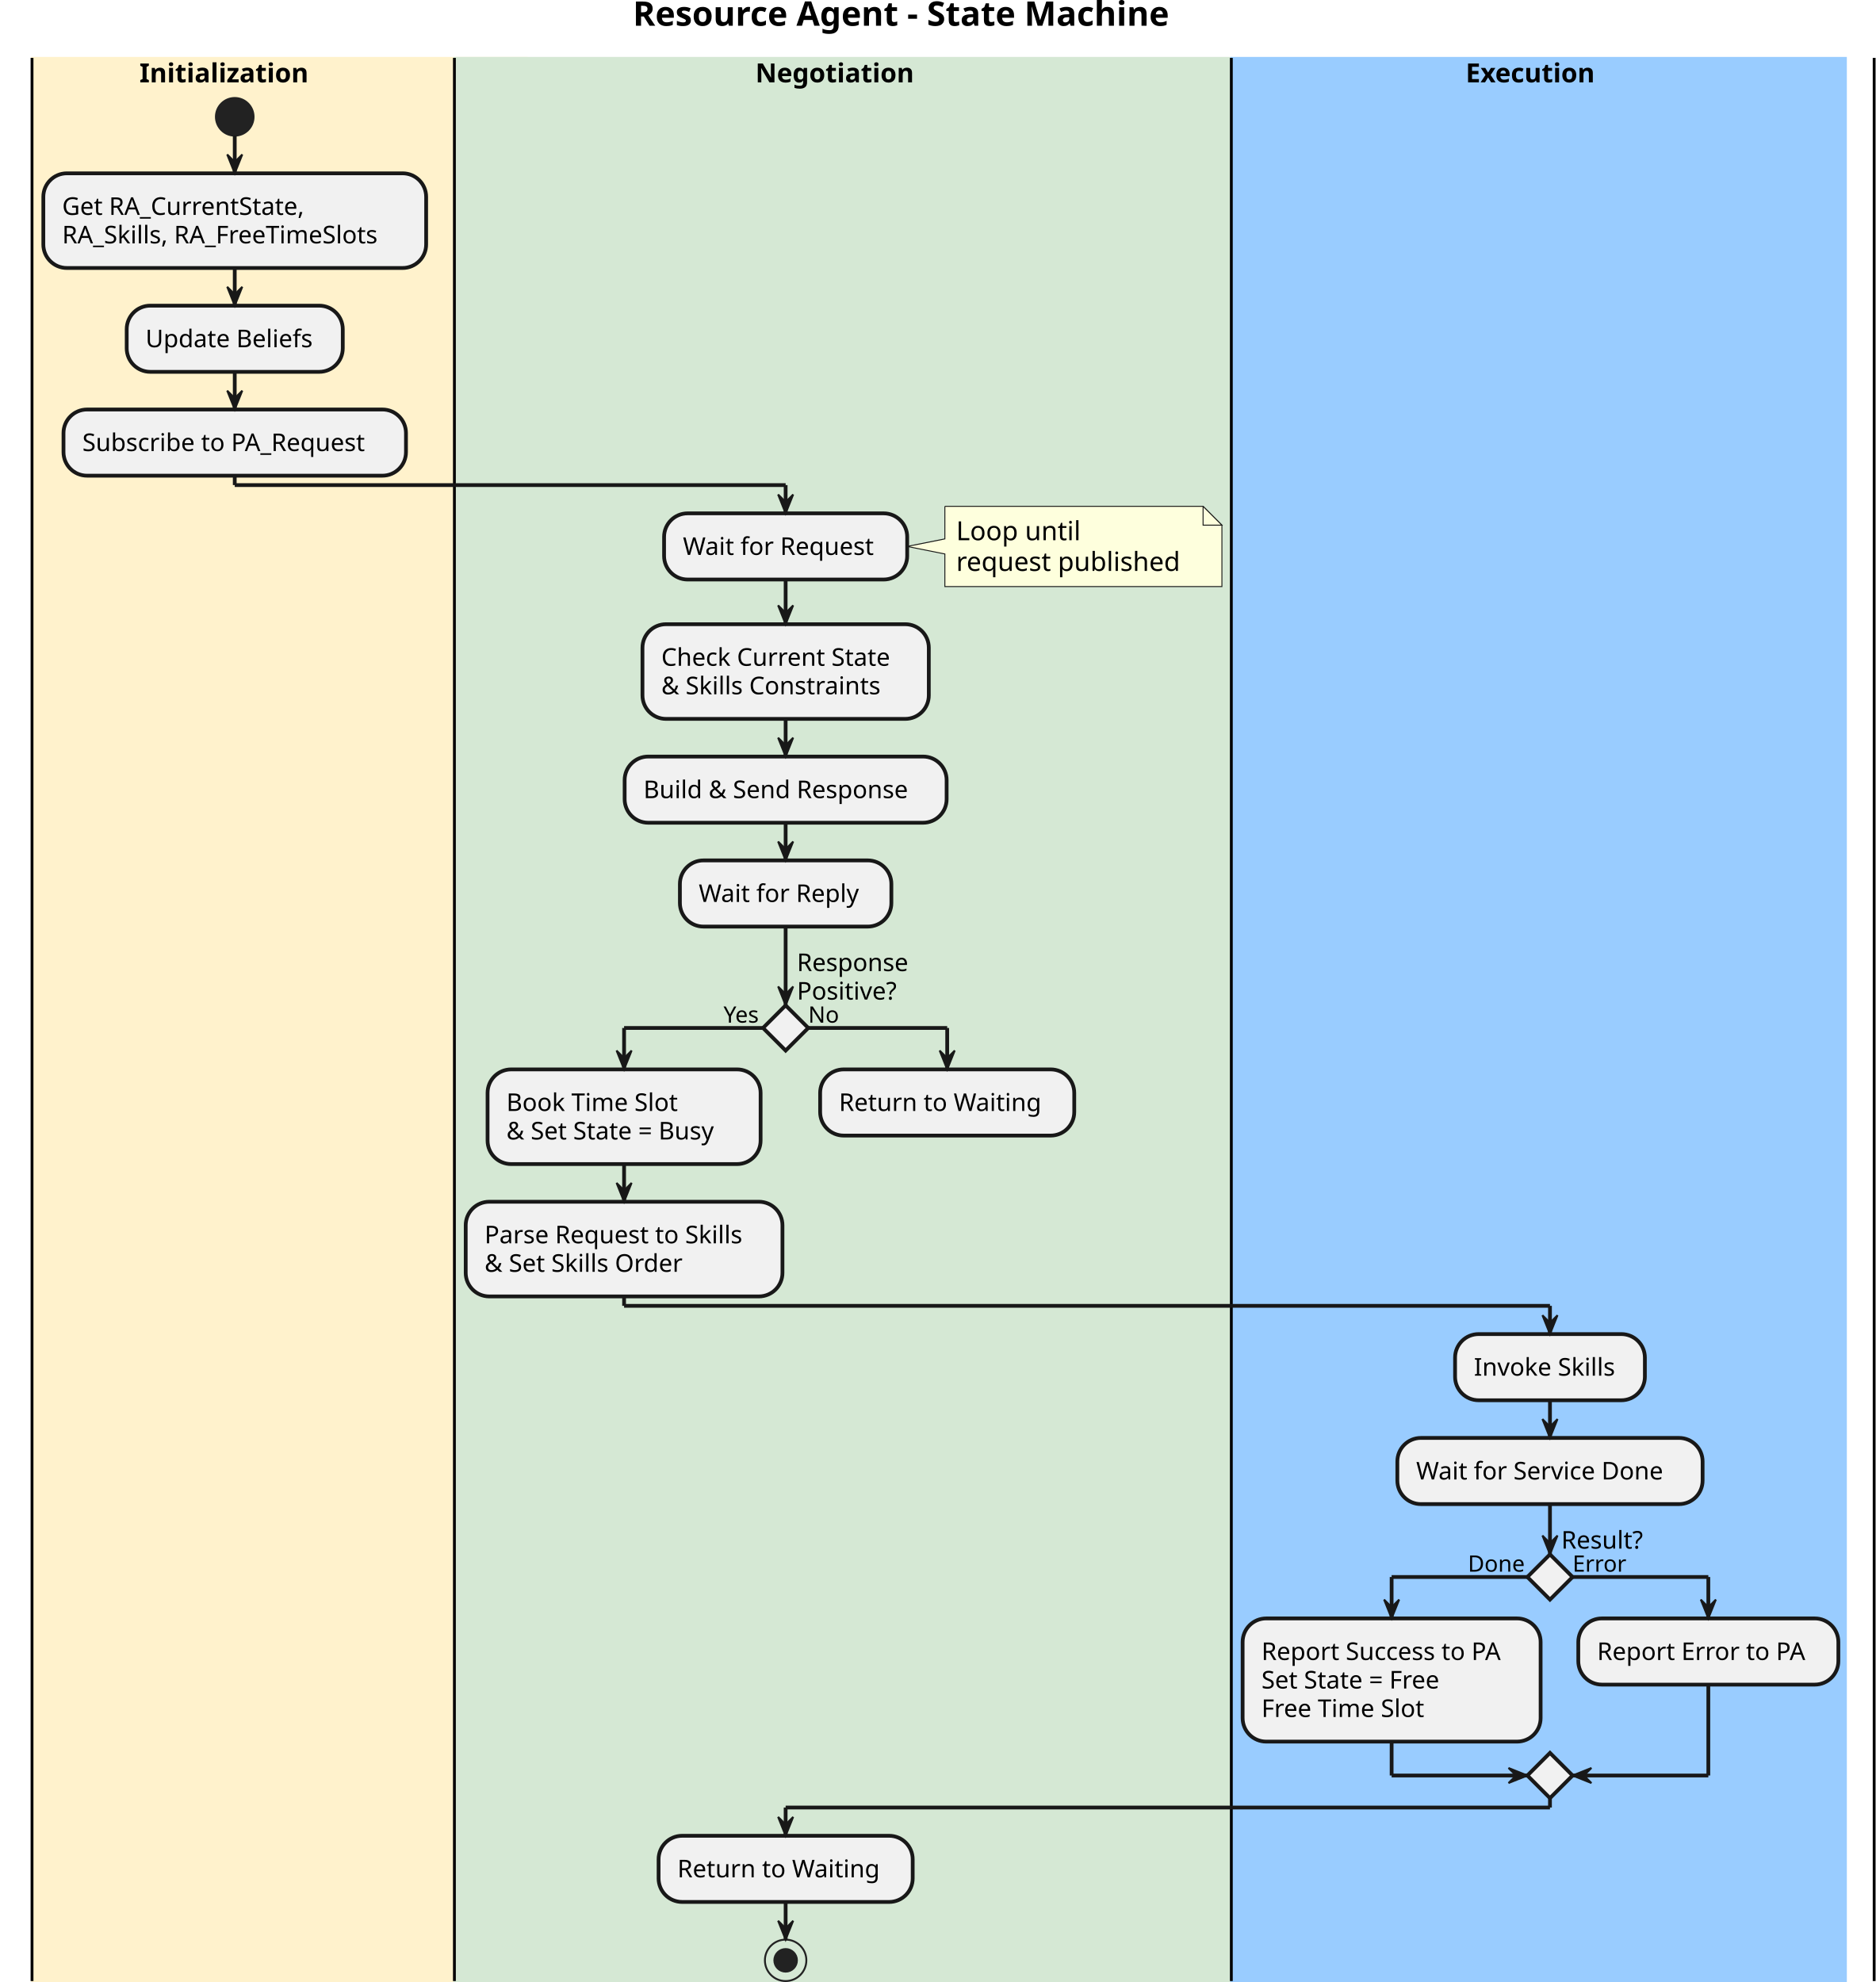
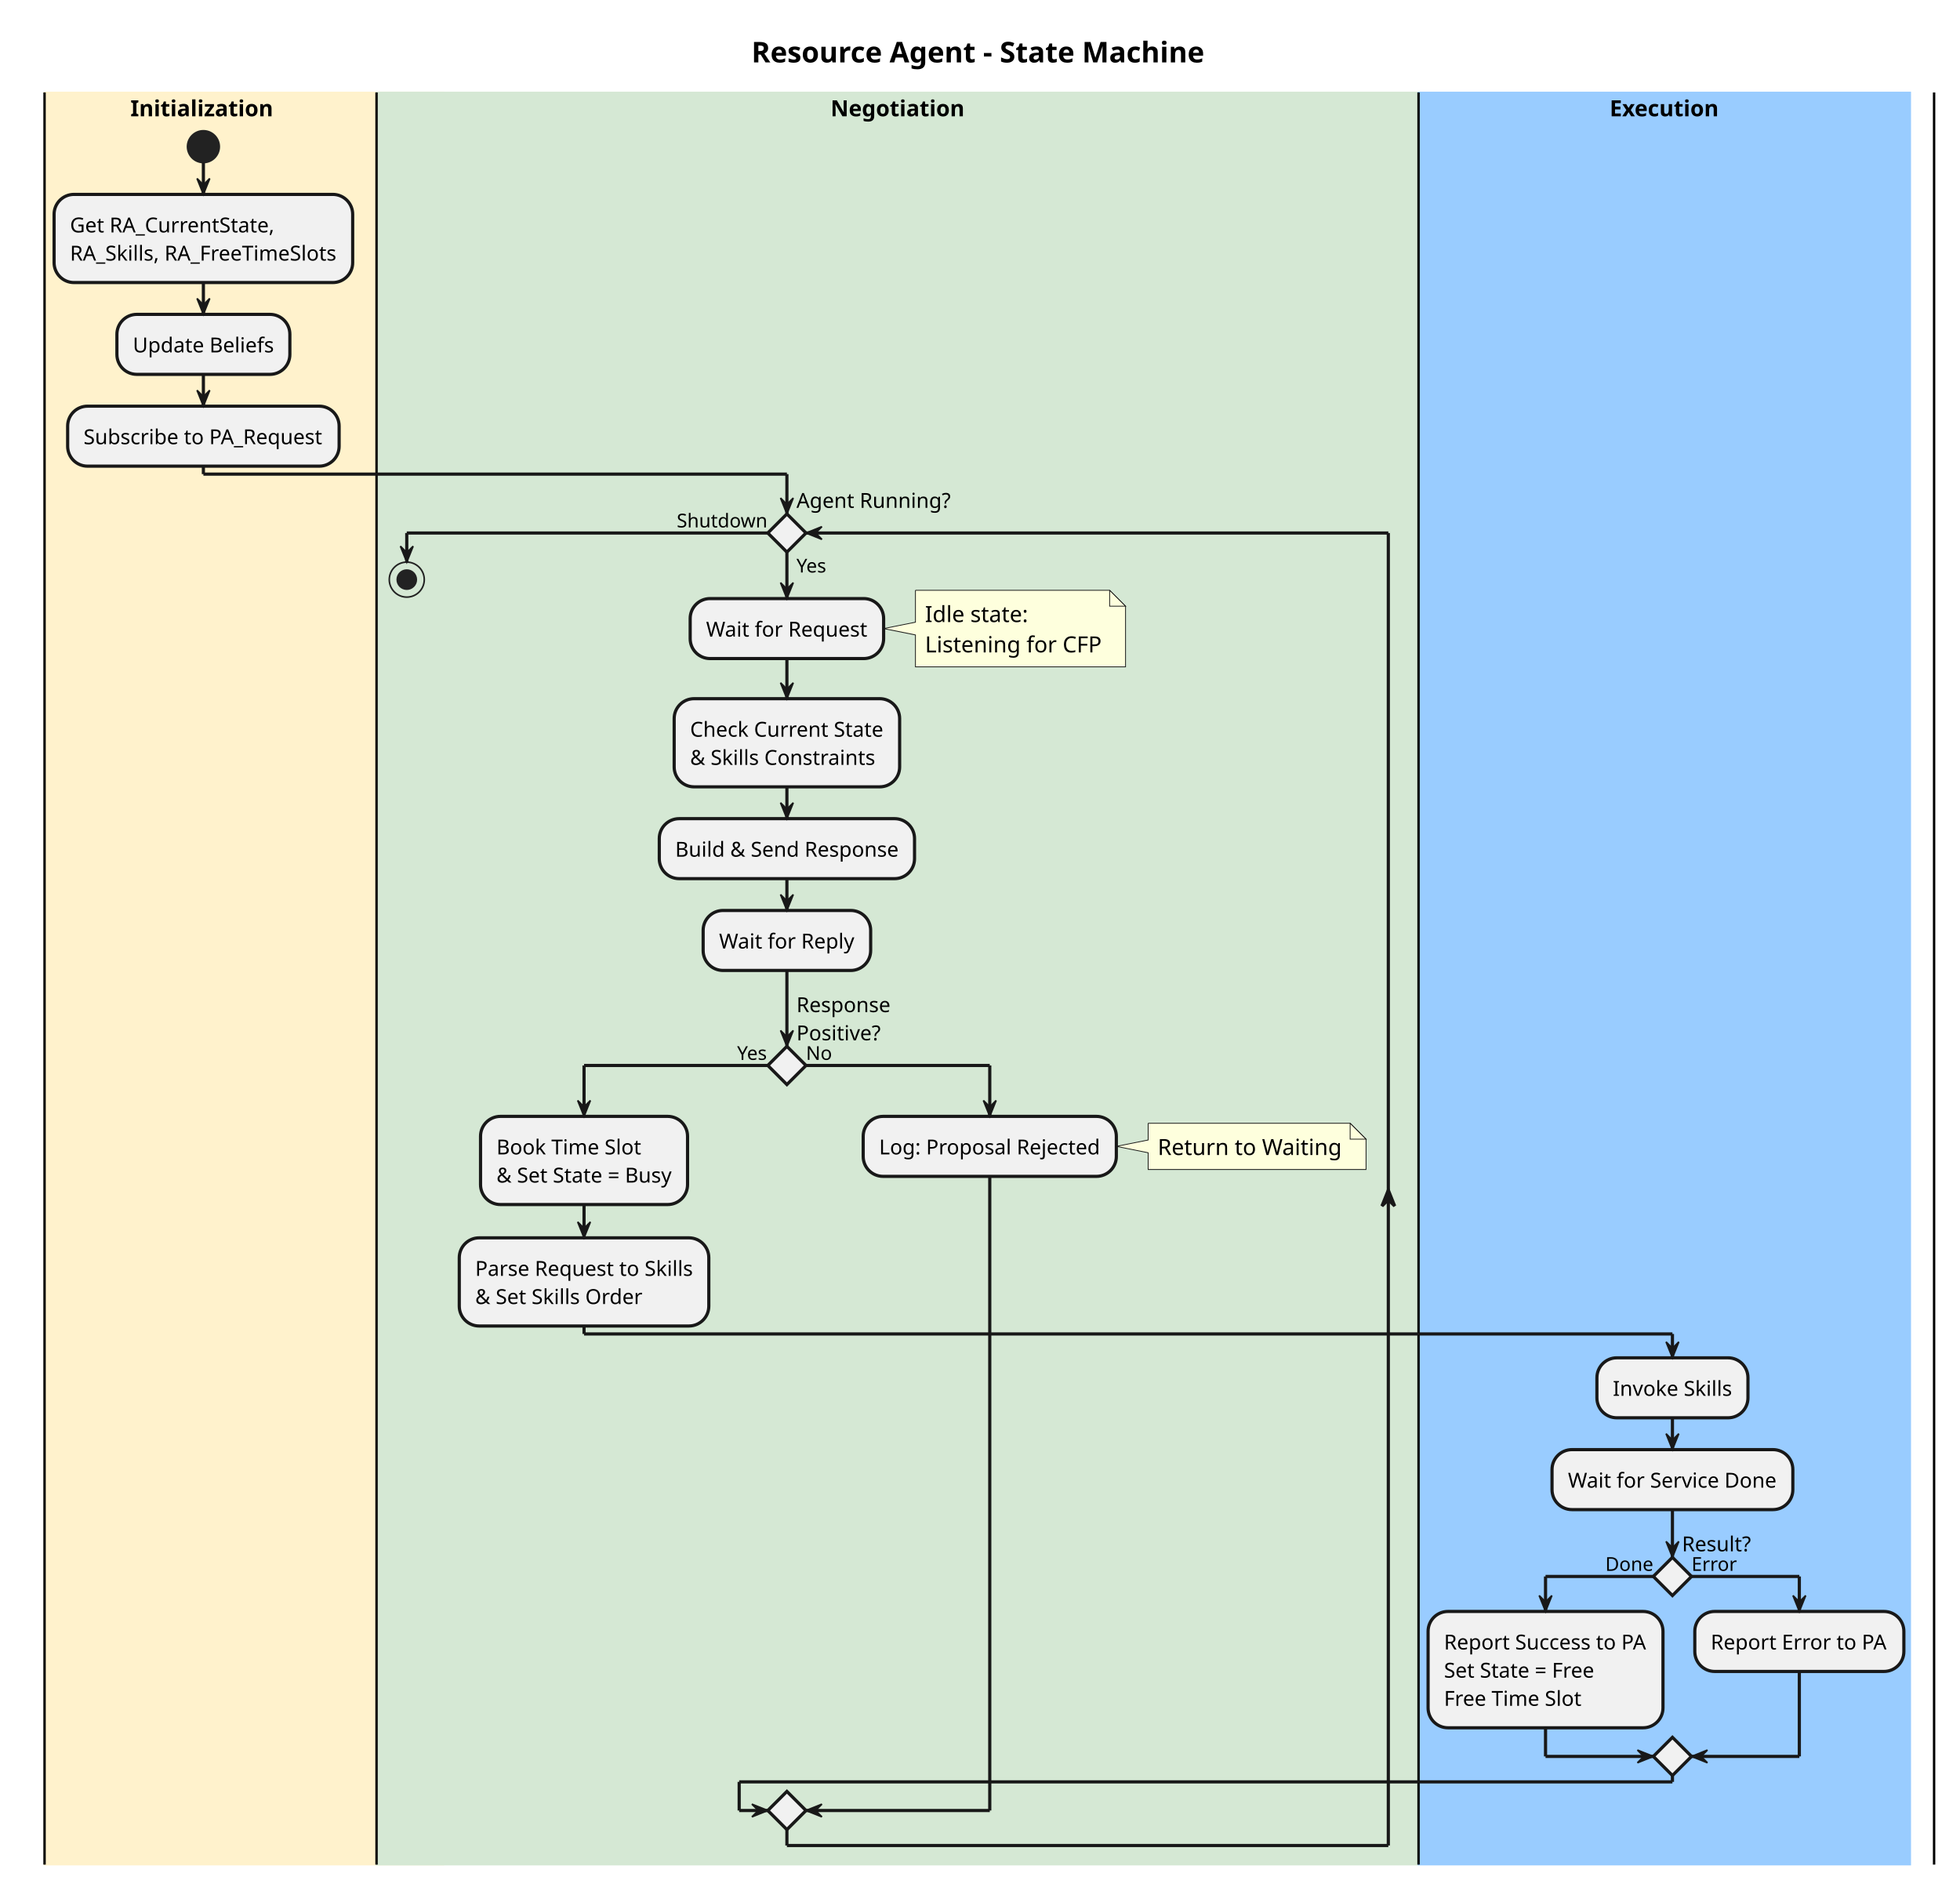
- <svg xmlns="http://www.w3.org/2000/svg" contentStyleType="text/css" data-diagram-type="ACTIVITY" height="3289.176" preserveAspectRatio="none" version="1.1" viewBox="0 0 3111.429 3288.449" width="3112.16" zoomAndPan="magnify" id="svg1853">
-   <defs id="defs1601" />
-   <g id="g1851" transform="translate(-34.375,-71.97568)">
-     <g class="title" data-source-line="12" id="g1605">
-       <text fill="#000000" font-family="sans-serif" font-size="56.25px" font-weight="bold" lengthAdjust="spacing" textLength="1018.625" x="1084.293" y="114.713" id="text1603">Resource Agent - State Machine</text>
+ <svg xmlns="http://www.w3.org/2000/svg" contentStyleType="text/css" data-diagram-type="ACTIVITY" height="3700px" preserveAspectRatio="none" style="width:3850px;height:3700px;background:#FFFFFF;" version="1.1" viewBox="0 0 3850 3700" width="3850px" zoomAndPan="magnify" id="svg741">
+   <defs id="defs451" />
+   <g id="g739">
+     <g class="title" data-source-line="11" id="g455">
+       <text fill="#000000" font-family="sans-serif" font-size="56.25" font-weight="bold" lengthAdjust="spacing" textLength="890.713" x="1476.071" y="122.631" id="text453">Resource Agent - State Machine</text>
    </g>
-     <rect fill="none" height="50.928" style="stroke:none;stroke-width:3.125" width="3105.96" x="34.375" y="167.984" id="rect1607" />
-     <rect fill="#fff2cc" height="3190.878" style="stroke:#fff2cc;stroke-width:3.125" width="820.664" x="87.5" y="167.984" id="rect1609" />
-     <circle cx="423.789" cy="265.787" fill="#222222" style="stroke:#222222;stroke-width:3.125" id="ellipse1611" r="31.25" />
-     <rect fill="#f1f1f1" height="157.08" rx="39.062" ry="39.062" style="stroke:#181818;stroke-width:6.25" width="635.078" x="106.25" y="359.537" id="rect1613" />
-     <text fill="#000000" font-family="sans-serif" font-size="40.625px" lengthAdjust="spacing" textLength="436.282" x="137.5" y="428.496" id="text1615">Get RA_CurrentState,</text>
-     <text fill="#000000" font-family="sans-serif" font-size="40.625px" lengthAdjust="spacing" textLength="572.578" x="137.5" y="475.786" id="text1617">RA_Skills, RA_FreeTimeSlots</text>
-     <rect fill="#f1f1f1" height="109.79" rx="39.062" ry="39.062" style="stroke:#181818;stroke-width:6.25" width="358.44" x="244.569" y="579.117" id="rect1619" />
-     <text fill="#000000" font-family="sans-serif" font-size="40.625px" lengthAdjust="spacing" textLength="295.94" x="275.819" y="648.076" id="text1621">Update Beliefs</text>
-     <rect fill="#f1f1f1" height="109.79" rx="39.062" ry="39.062" style="stroke:#181818;stroke-width:6.25" width="568.15" x="139.714" y="751.407" id="rect1623" />
-     <text fill="#000000" font-family="sans-serif" font-size="40.625px" lengthAdjust="spacing" textLength="505.65" x="170.964" y="820.366" id="text1625">Subscribe to PA_Request</text>
-     <line style="stroke:#000000;stroke-width:4.688" x1="87.5" x2="87.5" y1="167.984" y2="3358.862" id="line1627" />
-     <rect fill="#d5e8d4" height="3190.878" style="stroke:#d5e8d4;stroke-width:3.125" width="1288.855" x="788.203" y="167.984" id="rect1629" />
-     <path d="m 1601.845,912.039 v 54.053 l -62.5,12.5 62.5,12.5 v 54.053 h 459.589 V 943.289 l -31.25,-31.25 h -428.339" fill="#feffdd" style="stroke:#181818;stroke-width:1.562" id="path1631" />
-     <path d="m 2030.183,912.039 v 31.25 h 31.25 l -31.25,-31.25" fill="#feffdd" style="stroke:#181818;stroke-width:1.562" id="path1633" />
-     <text fill="#000000" font-family="sans-serif" font-size="43.75px" lengthAdjust="spacing" textLength="216.507" x="1620.595" y="968.274" id="text1635">Loop until</text>
-     <text fill="#000000" font-family="sans-serif" font-size="43.75px" lengthAdjust="spacing" textLength="393.964" x="1620.595" y="1019.202" id="text1637">request published</text>
-     <rect fill="#f1f1f1" height="109.79" rx="39.062" ry="39.062" style="stroke:#181818;stroke-width:6.25" width="403.31" x="1136.035" y="923.697" id="rect1639" />
-     <text fill="#000000" font-family="sans-serif" font-size="40.625px" lengthAdjust="spacing" textLength="340.81" x="1167.285" y="992.656" id="text1641">Wait for Request</text>
-     <rect fill="#f1f1f1" height="157.08" rx="39.062" ry="39.062" style="stroke:#181818;stroke-width:6.25" width="475.018" x="1100.181" y="1107.645" id="rect1643" />
-     <text fill="#000000" font-family="sans-serif" font-size="40.625px" lengthAdjust="spacing" textLength="412.518" x="1131.431" y="1176.604" id="text1645">Check Current State</text>
-     <text fill="#000000" font-family="sans-serif" font-size="40.625px" lengthAdjust="spacing" textLength="393.634" x="1131.431" y="1223.894" id="text1647">&amp; Skills Constraints</text>
-     <rect fill="#f1f1f1" height="109.79" rx="39.062" ry="39.062" style="stroke:#181818;stroke-width:6.25" width="534.151" x="1070.615" y="1327.225" id="rect1649" />
-     <text fill="#000000" font-family="sans-serif" font-size="40.625px" lengthAdjust="spacing" textLength="471.651" x="1101.865" y="1396.184" id="text1651">Build &amp; Send Response</text>
-     <rect fill="#f1f1f1" height="109.79" rx="39.062" ry="39.062" style="stroke:#181818;stroke-width:6.25" width="350.803" x="1162.289" y="1499.515" id="rect1653" />
-     <text fill="#000000" font-family="sans-serif" font-size="40.625px" lengthAdjust="spacing" textLength="288.303" x="1193.539" y="1568.474" id="text1655">Wait for Reply</text>
-     <polygon fill="#f1f1f1" points="1337.69,1815.028 1300.19,1777.528 1337.69,1740.028 1375.19,1777.528 " style="stroke:#181818;stroke-width:6.25" id="polygon1657" />
-     <text fill="#000000" font-family="sans-serif" font-size="40.625px" lengthAdjust="spacing" textLength="196.936" x="1356.44" y="1683.157" id="text1659">Response</text>
-     <text fill="#000000" font-family="sans-serif" font-size="40.625px" lengthAdjust="spacing" textLength="179.619" x="1356.44" y="1730.447" id="text1661">Positive?</text>
-     <text fill="#000000" font-family="sans-serif" font-size="37.5px" lengthAdjust="spacing" textLength="65.515" x="1234.675" y="1768.684" id="text1663">Yes</text>
-     <text fill="#000000" font-family="sans-serif" font-size="37.5px" lengthAdjust="spacing" textLength="50.995" x="1375.19" y="1768.684" id="text1665">No</text>
-     <rect fill="#f1f1f1" height="157.08" rx="39.062" ry="39.062" style="stroke:#181818;stroke-width:6.25" width="452.94" x="843.214" y="1846.278" id="rect1667" />
-     <text fill="#000000" font-family="sans-serif" font-size="40.625px" lengthAdjust="spacing" textLength="305.461" x="874.464" y="1915.237" id="text1669">Book Time Slot</text>
-     <text fill="#000000" font-family="sans-serif" font-size="40.625px" lengthAdjust="spacing" textLength="390.44" x="874.464" y="1962.527" id="text1671">&amp; Set State = Busy</text>
-     <rect fill="#f1f1f1" height="157.08" rx="39.062" ry="39.062" style="stroke:#181818;stroke-width:6.25" width="525.462" x="806.953" y="2065.858" id="rect1673" />
-     <text fill="#000000" font-family="sans-serif" font-size="40.625px" lengthAdjust="spacing" textLength="462.962" x="838.203" y="2134.817" id="text1675">Parse Request to Skills</text>
-     <text fill="#000000" font-family="sans-serif" font-size="40.625px" lengthAdjust="spacing" textLength="357.631" x="838.203" y="2182.107" id="text1677">&amp; Set Skills Order</text>
-     <rect fill="#f1f1f1" height="109.79" rx="39.062" ry="39.062" style="stroke:#181818;stroke-width:6.25" width="421.559" x="1394.916" y="1846.278" id="rect1679" />
-     <text fill="#000000" font-family="sans-serif" font-size="40.625px" lengthAdjust="spacing" textLength="359.059" x="1426.166" y="1915.237" id="text1681">Return to Waiting</text>
-     <rect fill="#f1f1f1" height="109.79" rx="39.062" ry="39.062" style="stroke:#181818;stroke-width:6.25" width="421.559" x="1126.91" y="3117.822" id="rect1683" />
-     <text fill="#000000" font-family="sans-serif" font-size="40.625px" lengthAdjust="spacing" textLength="359.059" x="1158.16" y="3186.781" id="text1685">Return to Waiting</text>
-     <circle cx="1337.69" cy="3324.487" fill="none" style="stroke:#222222;stroke-width:3.125" id="ellipse1687" r="34.375" />
-     <circle cx="1337.69" cy="3324.487" fill="#222222" style="stroke:#222222;stroke-width:3.125" id="ellipse1689" r="18.75" />
-     <line style="stroke:#000000;stroke-width:4.688" x1="788.203" x2="788.203" y1="167.984" y2="3358.862" id="line1691" />
-     <rect fill="#99ccff" height="3190.878" style="stroke:#99ccff;stroke-width:3.125" width="1019.527" x="2077.058" y="167.984" id="rect1693" />
-     <rect fill="#f1f1f1" height="109.79" rx="39.062" ry="39.062" style="stroke:#181818;stroke-width:6.25" width="314.899" x="2448.223" y="2285.439" id="rect1695" />
-     <text fill="#000000" font-family="sans-serif" font-size="40.625px" lengthAdjust="spacing" textLength="252.399" x="2479.473" y="2354.398" id="text1697">Invoke Skills</text>
-     <rect fill="#f1f1f1" height="109.79" rx="39.062" ry="39.062" style="stroke:#181818;stroke-width:6.25" width="506.4" x="2352.472" y="2457.729" id="rect1699" />
-     <text fill="#000000" font-family="sans-serif" font-size="40.625px" lengthAdjust="spacing" textLength="443.9" x="2383.722" y="2526.688" id="text1701">Wait for Service Done</text>
-     <polygon fill="#f1f1f1" points="2605.672,2725.952 2568.172,2688.452 2605.672,2650.952 2643.172,2688.452 " style="stroke:#181818;stroke-width:6.25" id="polygon1703" />
-     <text fill="#000000" font-family="sans-serif" font-size="40.625px" lengthAdjust="spacing" textLength="148.912" x="2624.422" y="2641.371" id="text1705">Result?</text>
-     <text fill="#000000" font-family="sans-serif" font-size="37.5px" lengthAdjust="spacing" textLength="98.657" x="2469.515" y="2679.608" id="text1707">Done</text>
-     <text fill="#000000" font-family="sans-serif" font-size="37.5px" lengthAdjust="spacing" textLength="92.889" x="2643.172" y="2679.608" id="text1709">Error</text>
-     <rect fill="#f1f1f1" height="204.37" rx="39.062" ry="39.062" style="stroke:#181818;stroke-width:6.25" width="494.339" x="2095.808" y="2757.202" id="rect1711" />
-     <text fill="#000000" font-family="sans-serif" font-size="40.625px" lengthAdjust="spacing" textLength="431.839" x="2127.058" y="2826.161" id="text1713">Report Success to PA</text>
-     <text fill="#000000" font-family="sans-serif" font-size="40.625px" lengthAdjust="spacing" textLength="337.08" x="2127.058" y="2873.451" id="text1715">Set State = Free</text>
-     <text fill="#000000" font-family="sans-serif" font-size="40.625px" lengthAdjust="spacing" textLength="294.412" x="2127.058" y="2920.741" id="text1717">Free Time Slot</text>
-     <rect fill="#f1f1f1" height="109.79" rx="39.062" ry="39.062" style="stroke:#181818;stroke-width:6.25" width="431.438" x="2652.648" y="2757.202" id="rect1719" />
-     <text fill="#000000" font-family="sans-serif" font-size="40.625px" lengthAdjust="spacing" textLength="368.938" x="2683.898" y="2826.161" id="text1721">Report Error to PA</text>
-     <polygon fill="#f1f1f1" points="2605.672,3055.322 2568.172,3017.822 2605.672,2980.322 2643.172,3017.822 " style="stroke:#181818;stroke-width:6.25" id="polygon1723" />
-     <line style="stroke:#000000;stroke-width:4.688" x1="2077.058" x2="2077.058" y1="167.984" y2="3358.862" id="line1725" />
-     <line style="stroke:#000000;stroke-width:4.688" x1="3143.46" x2="3143.46" y1="167.984" y2="3358.862" id="line1727" />
-     <line style="stroke:#181818;stroke-width:6.25" x1="423.789" x2="423.789" y1="297.037" y2="359.537" id="line1729" />
-     <polygon fill="#181818" points="436.289,328.287 423.789,340.787 411.289,328.287 423.789,359.537 " style="stroke:#181818;stroke-width:3.125" id="polygon1731" />
-     <line style="stroke:#181818;stroke-width:6.25" x1="423.789" x2="423.789" y1="516.617" y2="579.117" id="line1733" />
-     <polygon fill="#181818" points="436.289,547.867 423.789,560.367 411.289,547.867 423.789,579.117 " style="stroke:#181818;stroke-width:3.125" id="polygon1735" />
-     <line style="stroke:#181818;stroke-width:6.25" x1="423.789" x2="423.789" y1="688.907" y2="751.407" id="line1737" />
-     <polygon fill="#181818" points="436.289,720.157 423.789,732.657 411.289,720.157 423.789,751.407 " style="stroke:#181818;stroke-width:3.125" id="polygon1739" />
-     <line style="stroke:#181818;stroke-width:6.25" x1="1337.69" x2="1337.69" y1="1033.487" y2="1107.645" id="line1741" />
-     <polygon fill="#181818" points="1350.19,1076.395 1337.69,1088.895 1325.19,1076.395 1337.69,1107.645 " style="stroke:#181818;stroke-width:3.125" id="polygon1743" />
-     <line style="stroke:#181818;stroke-width:6.25" x1="1337.69" x2="1337.69" y1="1264.725" y2="1327.225" id="line1745" />
-     <polygon fill="#181818" points="1350.19,1295.975 1337.69,1308.475 1325.19,1295.975 1337.69,1327.225 " style="stroke:#181818;stroke-width:3.125" id="polygon1747" />
-     <line style="stroke:#181818;stroke-width:6.25" x1="1337.69" x2="1337.69" y1="1437.015" y2="1499.515" id="line1749" />
-     <polygon fill="#181818" points="1350.19,1468.265 1337.69,1480.765 1325.19,1468.265 1337.69,1499.515 " style="stroke:#181818;stroke-width:3.125" id="polygon1751" />
-     <line style="stroke:#181818;stroke-width:6.25" x1="1069.685" x2="1069.685" y1="2003.359" y2="2065.858" id="line1753" />
-     <polygon fill="#181818" points="1082.185,2034.609 1069.685,2047.109 1057.185,2034.609 1069.685,2065.858 " style="stroke:#181818;stroke-width:3.125" id="polygon1755" />
-     <line style="stroke:#181818;stroke-width:6.25" x1="1300.19" x2="1069.685" y1="1777.528" y2="1777.528" id="line1757" />
-     <line style="stroke:#181818;stroke-width:6.25" x1="1069.685" x2="1069.685" y1="1777.528" y2="1846.278" id="line1759" />
-     <polygon fill="#181818" points="1082.185,1815.028 1069.685,1827.528 1057.185,1815.028 1069.685,1846.278 " style="stroke:#181818;stroke-width:3.125" id="polygon1761" />
-     <line style="stroke:#181818;stroke-width:6.25" x1="1375.19" x2="1605.695" y1="1777.528" y2="1777.528" id="line1763" />
-     <line style="stroke:#181818;stroke-width:6.25" x1="1605.695" x2="1605.695" y1="1777.528" y2="1846.278" id="line1765" />
-     <polygon fill="#181818" points="1618.195,1815.028 1605.695,1827.528 1593.195,1815.028 1605.695,1846.278 " style="stroke:#181818;stroke-width:3.125" id="polygon1767" />
-     <line style="stroke:#181818;stroke-width:6.25" x1="1069.685" x2="1069.685" y1="2222.939" y2="2238.564" id="line1769" />
-     <line style="stroke:#181818;stroke-width:6.25" x1="1069.685" x2="2605.672" y1="2238.564" y2="2238.564" id="line1771" />
-     <line style="stroke:#181818;stroke-width:6.25" x1="2605.672" x2="2605.672" y1="2238.564" y2="2285.439" id="line1773" />
-     <polygon fill="#181818" points="2618.172,2254.189 2605.672,2266.689 2593.172,2254.189 2605.672,2285.439 " style="stroke:#181818;stroke-width:3.125" id="polygon1775" />
-     <line style="stroke:#181818;stroke-width:6.25" x1="1337.69" x2="1337.69" y1="1609.305" y2="1740.028" id="line1777" />
-     <polygon fill="#181818" points="1350.19,1708.778 1337.69,1721.278 1325.19,1708.778 1337.69,1740.028 " style="stroke:#181818;stroke-width:3.125" id="polygon1779" />
-     <line style="stroke:#181818;stroke-width:6.25" x1="1337.69" x2="1337.69" y1="3227.612" y2="3290.112" id="line1781" />
-     <polygon fill="#181818" points="1350.19,3258.862 1337.69,3271.362 1325.19,3258.862 1337.69,3290.112 " style="stroke:#181818;stroke-width:3.125" id="polygon1783" />
-     <line style="stroke:#181818;stroke-width:6.25" x1="2605.672" x2="2605.672" y1="2395.229" y2="2457.729" id="line1785" />
-     <polygon fill="#181818" points="2618.172,2426.479 2605.672,2438.979 2593.172,2426.479 2605.672,2457.729 " style="stroke:#181818;stroke-width:3.125" id="polygon1787" />
-     <line style="stroke:#181818;stroke-width:6.25" x1="2568.172" x2="2342.978" y1="2688.452" y2="2688.452" id="line1789" />
-     <line style="stroke:#181818;stroke-width:6.25" x1="2342.978" x2="2342.978" y1="2688.452" y2="2757.202" id="line1791" />
-     <polygon fill="#181818" points="2355.478,2725.952 2342.978,2738.452 2330.478,2725.952 2342.978,2757.202 " style="stroke:#181818;stroke-width:3.125" id="polygon1793" />
-     <line style="stroke:#181818;stroke-width:6.25" x1="2643.172" x2="2868.366" y1="2688.452" y2="2688.452" id="line1795" />
-     <line style="stroke:#181818;stroke-width:6.25" x1="2868.366" x2="2868.366" y1="2688.452" y2="2757.202" id="line1797" />
-     <polygon fill="#181818" points="2880.866,2725.952 2868.366,2738.452 2855.866,2725.952 2868.366,2757.202 " style="stroke:#181818;stroke-width:3.125" id="polygon1799" />
-     <line style="stroke:#181818;stroke-width:6.25" x1="2342.978" x2="2342.978" y1="2961.572" y2="3017.822" id="line1801" />
-     <line style="stroke:#181818;stroke-width:6.25" x1="2342.978" x2="2568.172" y1="3017.822" y2="3017.822" id="line1803" />
-     <polygon fill="#181818" points="2536.922,3030.322 2549.422,3017.822 2536.922,3005.322 2568.172,3017.822 " style="stroke:#181818;stroke-width:3.125" id="polygon1805" />
-     <line style="stroke:#181818;stroke-width:6.25" x1="2868.366" x2="2868.366" y1="2866.992" y2="3017.822" id="line1807" />
-     <line style="stroke:#181818;stroke-width:6.25" x1="2868.366" x2="2643.172" y1="3017.822" y2="3017.822" id="line1809" />
-     <polygon fill="#181818" points="2674.422,3030.322 2661.922,3017.822 2674.422,3005.322 2643.172,3017.822 " style="stroke:#181818;stroke-width:3.125" id="polygon1811" />
-     <line style="stroke:#181818;stroke-width:6.25" x1="2605.672" x2="2605.672" y1="2567.519" y2="2650.952" id="line1813" />
-     <polygon fill="#181818" points="2618.172,2619.702 2605.672,2632.202 2593.172,2619.702 2605.672,2650.952 " style="stroke:#181818;stroke-width:3.125" id="polygon1815" />
-     <line style="stroke:#181818;stroke-width:6.25" x1="423.789" x2="423.789" y1="861.197" y2="876.822" id="line1817" />
-     <line style="stroke:#181818;stroke-width:6.25" x1="423.789" x2="1337.69" y1="876.822" y2="876.822" id="line1819" />
-     <line style="stroke:#181818;stroke-width:6.25" x1="1337.69" x2="1337.69" y1="876.822" y2="923.697" id="line1821" />
-     <polygon fill="#181818" points="1350.19,892.447 1337.69,904.947 1325.19,892.447 1337.69,923.697 " style="stroke:#181818;stroke-width:3.125" id="polygon1823" />
-     <line style="stroke:#181818;stroke-width:6.25" x1="2605.672" x2="2605.672" y1="3055.322" y2="3070.947" id="line1825" />
-     <line style="stroke:#181818;stroke-width:6.25" x1="2605.672" x2="1337.69" y1="3070.947" y2="3070.947" id="line1827" />
-     <line style="stroke:#181818;stroke-width:6.25" x1="1337.69" x2="1337.69" y1="3070.947" y2="3117.822" id="line1829" />
-     <polygon fill="#181818" points="1350.19,3086.572 1337.69,3099.072 1325.19,3086.572 1337.69,3117.822 " style="stroke:#181818;stroke-width:3.125" id="polygon1831" />
-     <text fill="#000000" font-family="sans-serif" font-size="43.75px" lengthAdjust="spacing" textLength="13.907" x="251.785" y="208.594" id="text1833"> </text>
-     <text fill="#000000" font-family="sans-serif" font-size="43.75px" font-weight="bold" lengthAdjust="spacing" textLength="309.946" x="265.691" y="208.594" id="text1835">Initialization</text>
-     <text fill="#000000" font-family="sans-serif" font-size="43.75px" lengthAdjust="spacing" textLength="13.907" x="575.637" y="208.594" id="text1837"> </text>
-     <text fill="#000000" font-family="sans-serif" font-size="43.75px" lengthAdjust="spacing" textLength="13.907" x="1273.621" y="208.594" id="text1839"> </text>
-     <text fill="#000000" font-family="sans-serif" font-size="43.75px" font-weight="bold" lengthAdjust="spacing" textLength="290.207" x="1287.527" y="208.594" id="text1841">Negotiation</text>
-     <text fill="#000000" font-family="sans-serif" font-size="43.75px" lengthAdjust="spacing" textLength="13.907" x="1577.734" y="208.594" id="text1843"> </text>
-     <text fill="#000000" font-family="sans-serif" font-size="43.75px" lengthAdjust="spacing" textLength="13.907" x="2451.929" y="208.594" id="text1845"> </text>
-     <text fill="#000000" font-family="sans-serif" font-size="43.75px" font-weight="bold" lengthAdjust="spacing" textLength="241.971" x="2465.836" y="208.594" id="text1847">Execution</text>
-     <text fill="#000000" font-family="sans-serif" font-size="43.75px" lengthAdjust="spacing" textLength="13.907" x="2707.807" y="208.594" id="text1849"> </text>
+     <rect fill="none" height="59.587" style="stroke:none;stroke-width:3.125;" width="3761.606" x="34.375" y="181.618" id="rect457" />
+     <rect fill="#FFF2CC" height="3480.904" style="stroke:#FFF2CC;stroke-width:3.125;" width="783.397" x="87.5" y="181.618" id="rect459" />
+     <ellipse cx="399.511" cy="288.08" fill="#222222" rx="31.25" ry="31.25" style="stroke:#222222;stroke-width:3.125;" id="ellipse461" />
+     <rect fill="#F1F1F1" height="173.163" rx="39.062" ry="39.062" style="stroke:#181818;stroke-width:6.25;" width="586.522" x="106.25" y="381.83" id="rect463" />
+     <text fill="#000000" font-family="sans-serif" font-size="40.625" lengthAdjust="spacing" textLength="402.228" x="137.5" y="456.509" id="text465">Get RA_CurrentState,</text>
+     <text fill="#000000" font-family="sans-serif" font-size="40.625" lengthAdjust="spacing" textLength="524.022" x="137.5" y="511.84" id="text467">RA_Skills, RA_FreeTimeSlots</text>
+     <rect fill="#F1F1F1" height="117.831" rx="39.062" ry="39.062" style="stroke:#181818;stroke-width:6.25;" width="339.725" x="229.649" y="617.493" id="rect469" />
+     <text fill="#000000" font-family="sans-serif" font-size="40.625" lengthAdjust="spacing" textLength="277.225" x="260.899" y="692.171" id="text471">Update Beliefs</text>
+     <rect fill="#F1F1F1" height="117.831" rx="39.062" ry="39.062" style="stroke:#181818;stroke-width:6.25;" width="533.263" x="132.88" y="797.824" id="rect473" />
+     <text fill="#000000" font-family="sans-serif" font-size="40.625" lengthAdjust="spacing" textLength="470.763" x="164.13" y="872.503" id="text475">Subscribe to PA_Request</text>
+     <line style="stroke:#000000;stroke-width:4.688;" x1="87.5" x2="87.5" y1="181.618" y2="3662.522" id="line477" />
+     <rect fill="#D5E8D4" height="3480.904" style="stroke:#D5E8D4;stroke-width:3.125;" width="2046.78" x="739.647" y="181.618" id="rect479" />
+     <path d="M1798.198,1159.453 L1798.198,1222.165 L1735.698,1234.665 L1798.198,1247.165 L1798.198,1309.877 A0,0 0 0 0 1798.198,1309.877 L2210.89,1309.877 A0,0 0 0 0 2210.89,1309.877 L2210.89,1190.703 L2179.64,1159.453 L1798.198,1159.453 A0,0 0 0 0 1798.198,1159.453" fill="#FEFFDD" style="stroke:#181818;stroke-width:1.562;" id="path481" />
+     <path d="M2179.64,1159.453 L2179.64,1190.703 L2210.89,1190.703 L2179.64,1159.453" fill="#FEFFDD" style="stroke:#181818;stroke-width:1.562;" id="path483" />
+     <text fill="#000000" font-family="sans-serif" font-size="43.75" lengthAdjust="spacing" textLength="202.562" x="1816.948" y="1221.846" id="text485">Idle state:</text>
+     <text fill="#000000" font-family="sans-serif" font-size="43.75" lengthAdjust="spacing" textLength="347.067" x="1816.948" y="1281.433" id="text487">Listening for CFP</text>
+     <rect fill="#F1F1F1" height="117.831" rx="39.062" ry="39.062" style="stroke:#181818;stroke-width:6.25;" width="379.985" x="1355.713" y="1175.749" id="rect489" />
+     <text fill="#000000" font-family="sans-serif" font-size="40.625" lengthAdjust="spacing" textLength="317.485" x="1386.963" y="1250.427" id="text491">Wait for Request</text>
+     <rect fill="#F1F1F1" height="173.163" rx="39.062" ry="39.062" style="stroke:#181818;stroke-width:6.25;" width="442.872" x="1324.269" y="1372.377" id="rect493" />
+     <text fill="#000000" font-family="sans-serif" font-size="40.625" lengthAdjust="spacing" textLength="380.372" x="1355.519" y="1447.055" id="text495">Check Current State</text>
+     <text fill="#000000" font-family="sans-serif" font-size="40.625" lengthAdjust="spacing" textLength="364.529" x="1355.519" y="1502.387" id="text497">&amp; Skills Constraints</text>
+     <rect fill="#F1F1F1" height="117.831" rx="39.062" ry="39.062" style="stroke:#181818;stroke-width:6.25;" width="501.372" x="1295.019" y="1608.04" id="rect499" />
+     <text fill="#000000" font-family="sans-serif" font-size="40.625" lengthAdjust="spacing" textLength="438.872" x="1326.269" y="1682.718" id="text501">Build &amp; Send Response</text>
+     <rect fill="#F1F1F1" height="117.831" rx="39.062" ry="39.062" style="stroke:#181818;stroke-width:6.25;" width="329.041" x="1381.185" y="1788.371" id="rect503" />
+     <text fill="#000000" font-family="sans-serif" font-size="40.625" lengthAdjust="spacing" textLength="266.541" x="1412.435" y="1863.049" id="text505">Wait for Reply</text>
+     <polygon fill="#F1F1F1" points="1545.705,2055.331,1583.205,2092.831,1545.705,2130.331,1508.205,2092.831,1545.705,2055.331" style="stroke:#181818;stroke-width:6.25;" id="polygon507" />
+     <text fill="#000000" font-family="sans-serif" font-size="40.625" lengthAdjust="spacing" textLength="184.681" x="1564.455" y="1988.096" id="text509">Response</text>
+     <text fill="#000000" font-family="sans-serif" font-size="40.625" lengthAdjust="spacing" textLength="165.425" x="1564.455" y="2043.427" id="text511">Positive?</text>
+     <text fill="#000000" font-family="sans-serif" font-size="37.5" lengthAdjust="spacing" textLength="60.338" x="1447.867" y="2081.843" id="text513">Yes</text>
+     <text fill="#000000" font-family="sans-serif" font-size="37.5" lengthAdjust="spacing" textLength="51.188" x="1583.205" y="2081.843" id="text515">No</text>
+     <rect fill="#F1F1F1" height="173.163" rx="39.062" ry="39.062" style="stroke:#181818;stroke-width:6.25;" width="406.635" x="943.91" y="2192.831" id="rect517" />
+     <text fill="#000000" font-family="sans-serif" font-size="40.625" lengthAdjust="spacing" textLength="284.375" x="975.16" y="2267.509" id="text519">Book Time Slot</text>
+     <text fill="#000000" font-family="sans-serif" font-size="40.625" lengthAdjust="spacing" textLength="344.135" x="975.16" y="2322.84" id="text521">&amp; Set State = Busy</text>
+     <rect fill="#F1F1F1" height="173.163" rx="39.062" ry="39.062" style="stroke:#181818;stroke-width:6.25;" width="490.16" x="902.147" y="2431.406" id="rect523" />
+     <text fill="#000000" font-family="sans-serif" font-size="40.625" lengthAdjust="spacing" textLength="427.66" x="933.397" y="2506.084" id="text525">Parse Request to Skills</text>
+     <text fill="#000000" font-family="sans-serif" font-size="40.625" lengthAdjust="spacing" textLength="329.388" x="933.397" y="2561.415" id="text527">&amp; Set Skills Order</text>
+     <path d="M2255.298,2206.328 L2255.298,2239.246 L2192.798,2251.746 L2255.298,2264.246 L2255.298,2297.165 A0,0 0 0 0 2255.298,2297.165 L2683.302,2297.165 A0,0 0 0 0 2683.302,2297.165 L2683.302,2237.578 L2652.052,2206.328 L2255.298,2206.328 A0,0 0 0 0 2255.298,2206.328" fill="#FEFFDD" style="stroke:#181818;stroke-width:1.562;" id="path529" />
+     <path d="M2652.052,2206.328 L2652.052,2237.578 L2683.302,2237.578 L2652.052,2206.328" fill="#FEFFDD" style="stroke:#181818;stroke-width:1.562;" id="path531" />
+     <text fill="#000000" font-family="sans-serif" font-size="43.75" lengthAdjust="spacing" textLength="362.38" x="2274.048" y="2268.721" id="text533">Return to Waiting</text>
+     <rect fill="#F1F1F1" height="117.831" rx="39.062" ry="39.062" style="stroke:#181818;stroke-width:6.25;" width="497.228" x="1695.569" y="2192.831" id="rect535" />
+     <text fill="#000000" font-family="sans-serif" font-size="40.625" lengthAdjust="spacing" textLength="434.728" x="1726.819" y="2267.509" id="text537">Log: Proposal Rejected</text>
+     <polygon fill="#F1F1F1" points="1545.705,3518.772,1583.205,3556.272,1545.705,3593.772,1508.205,3556.272,1545.705,3518.772" style="stroke:#181818;stroke-width:6.25;" id="polygon539" />
+     <polygon fill="#F1F1F1" points="1545.705,1009.453,1583.205,1046.953,1545.705,1084.453,1508.205,1046.953,1545.705,1009.453" style="stroke:#181818;stroke-width:6.25;" id="polygon541" />
+     <text fill="#000000" font-family="sans-serif" font-size="40.625" lengthAdjust="spacing" textLength="302.982" x="1564.455" y="997.549" id="text543">Agent Running?</text>
+     <text fill="#000000" font-family="sans-serif" font-size="37.5" lengthAdjust="spacing" textLength="60.338" x="1564.455" y="1124.54" id="text545">Yes</text>
+     <text fill="#000000" font-family="sans-serif" font-size="37.5" lengthAdjust="spacing" textLength="178.876" x="1329.329" y="1035.965" id="text547">Shutdown</text>
+     <ellipse cx="799.022" cy="1138.496" fill="none" rx="34.375" ry="34.375" style="stroke:#222222;stroke-width:3.125;" id="ellipse549" />
+     <ellipse cx="799.022" cy="1138.496" fill="#222222" rx="18.75" ry="18.75" style="stroke:#222222;stroke-width:3.125;" id="ellipse551" />
+     <line style="stroke:#000000;stroke-width:4.688;" x1="739.647" x2="739.647" y1="181.618" y2="3662.522" id="line553" />
+     <rect fill="#99CCFF" height="3480.904" style="stroke:#99CCFF;stroke-width:3.125;" width="965.804" x="2786.427" y="181.618" id="rect555" />
+     <rect fill="#F1F1F1" height="117.831" rx="39.062" ry="39.062" style="stroke:#181818;stroke-width:6.25;" width="296.663" x="3136.808" y="2667.068" id="rect557" />
+     <text fill="#000000" font-family="sans-serif" font-size="40.625" lengthAdjust="spacing" textLength="234.163" x="3168.058" y="2741.747" id="text559">Invoke Skills</text>
+     <rect fill="#F1F1F1" height="117.831" rx="39.062" ry="39.062" style="stroke:#181818;stroke-width:6.25;" width="473.016" x="3048.631" y="2847.4" id="rect561" />
+     <text fill="#000000" font-family="sans-serif" font-size="40.625" lengthAdjust="spacing" textLength="410.516" x="3079.881" y="2922.078" id="text563">Wait for Service Done</text>
+     <polygon fill="#F1F1F1" points="3285.14,3059.028,3322.64,3096.528,3285.14,3134.028,3247.64,3096.528,3285.14,3059.028" style="stroke:#181818;stroke-width:6.25;" id="polygon565" />
+     <text fill="#000000" font-family="sans-serif" font-size="40.625" lengthAdjust="spacing" textLength="135.525" x="3303.89" y="3047.125" id="text567">Result?</text>
+     <text fill="#000000" font-family="sans-serif" font-size="37.5" lengthAdjust="spacing" textLength="94.388" x="3153.251" y="3085.541" id="text569">Done</text>
+     <text fill="#000000" font-family="sans-serif" font-size="37.5" lengthAdjust="spacing" textLength="90.001" x="3322.64" y="3085.541" id="text571">Error</text>
+     <rect fill="#F1F1F1" height="228.494" rx="39.062" ry="39.062" style="stroke:#181818;stroke-width:6.25;" width="461.397" x="2805.177" y="3165.278" id="rect573" />
+     <text fill="#000000" font-family="sans-serif" font-size="40.625" lengthAdjust="spacing" textLength="398.897" x="2836.427" y="3239.956" id="text575">Report Success to PA</text>
+     <text fill="#000000" font-family="sans-serif" font-size="40.625" lengthAdjust="spacing" textLength="295.832" x="2836.427" y="3295.287" id="text577">Set State = Free</text>
+     <text fill="#000000" font-family="sans-serif" font-size="40.625" lengthAdjust="spacing" textLength="270.807" x="2836.427" y="3350.619" id="text579">Free Time Slot</text>
+     <rect fill="#F1F1F1" height="117.831" rx="39.062" ry="39.062" style="stroke:#181818;stroke-width:6.25;" width="410.657" x="3329.075" y="3165.278" id="rect581" />
+     <text fill="#000000" font-family="sans-serif" font-size="40.625" lengthAdjust="spacing" textLength="348.157" x="3360.325" y="3239.956" id="text583">Report Error to PA</text>
+     <polygon fill="#F1F1F1" points="3285.14,3412.522,3322.64,3450.022,3285.14,3487.522,3247.64,3450.022,3285.14,3412.522" style="stroke:#181818;stroke-width:6.25;" id="polygon585" />
+     <line style="stroke:#000000;stroke-width:4.688;" x1="2786.427" x2="2786.427" y1="181.618" y2="3662.522" id="line587" />
+     <line style="stroke:#000000;stroke-width:4.688;" x1="3799.106" x2="3799.106" y1="181.618" y2="3662.522" id="line589" />
+     <line style="stroke:#181818;stroke-width:6.25;" x1="399.511" x2="399.511" y1="319.33" y2="381.83" id="line591" />
+     <polygon fill="#181818" points="387.011,350.58,399.511,381.83,412.011,350.58,399.511,363.08" style="stroke:#181818;stroke-width:3.125;" id="polygon593" />
+     <line style="stroke:#181818;stroke-width:6.25;" x1="399.511" x2="399.511" y1="554.993" y2="617.493" id="line595" />
+     <polygon fill="#181818" points="387.011,586.243,399.511,617.493,412.011,586.243,399.511,598.743" style="stroke:#181818;stroke-width:3.125;" id="polygon597" />
+     <line style="stroke:#181818;stroke-width:6.25;" x1="399.511" x2="399.511" y1="735.324" y2="797.824" id="line599" />
+     <polygon fill="#181818" points="387.011,766.574,399.511,797.824,412.011,766.574,399.511,779.074" style="stroke:#181818;stroke-width:3.125;" id="polygon601" />
+     <line style="stroke:#181818;stroke-width:6.25;" x1="1545.705" x2="1545.705" y1="1293.581" y2="1372.377" id="line603" />
+     <polygon fill="#181818" points="1533.205,1341.127,1545.705,1372.377,1558.205,1341.127,1545.705,1353.627" style="stroke:#181818;stroke-width:3.125;" id="polygon605" />
+     <line style="stroke:#181818;stroke-width:6.25;" x1="1545.705" x2="1545.705" y1="1545.54" y2="1608.04" id="line607" />
+     <polygon fill="#181818" points="1533.205,1576.79,1545.705,1608.04,1558.205,1576.79,1545.705,1589.29" style="stroke:#181818;stroke-width:3.125;" id="polygon609" />
+     <line style="stroke:#181818;stroke-width:6.25;" x1="1545.705" x2="1545.705" y1="1725.871" y2="1788.371" id="line611" />
+     <polygon fill="#181818" points="1533.205,1757.121,1545.705,1788.371,1558.205,1757.121,1545.705,1769.621" style="stroke:#181818;stroke-width:3.125;" id="polygon613" />
+     <line style="stroke:#181818;stroke-width:6.25;" x1="1147.227" x2="1147.227" y1="2365.993" y2="2431.406" id="line615" />
+     <polygon fill="#181818" points="1134.727,2400.156,1147.227,2431.406,1159.727,2400.156,1147.227,2412.656" style="stroke:#181818;stroke-width:3.125;" id="polygon617" />
+     <line style="stroke:#181818;stroke-width:6.25;" x1="1508.205" x2="1147.227" y1="2092.831" y2="2092.831" id="line619" />
+     <line style="stroke:#181818;stroke-width:6.25;" x1="1147.227" x2="1147.227" y1="2092.831" y2="2192.831" id="line621" />
+     <polygon fill="#181818" points="1134.727,2161.581,1147.227,2192.831,1159.727,2161.581,1147.227,2174.081" style="stroke:#181818;stroke-width:3.125;" id="polygon623" />
+     <line style="stroke:#181818;stroke-width:6.25;" x1="1583.205" x2="1944.183" y1="2092.831" y2="2092.831" id="line625" />
+     <line style="stroke:#181818;stroke-width:6.25;" x1="1944.183" x2="1944.183" y1="2092.831" y2="2192.831" id="line627" />
+     <polygon fill="#181818" points="1931.683,2161.581,1944.183,2192.831,1956.683,2161.581,1944.183,2174.081" style="stroke:#181818;stroke-width:3.125;" id="polygon629" />
+     <line style="stroke:#181818;stroke-width:6.25;" x1="1944.183" x2="1944.183" y1="2310.662" y2="3556.272" id="line631" />
+     <line style="stroke:#181818;stroke-width:6.25;" x1="1944.183" x2="1583.205" y1="3556.272" y2="3556.272" id="line633" />
+     <polygon fill="#181818" points="1614.455,3543.772,1583.205,3556.272,1614.455,3568.772,1601.955,3556.272" style="stroke:#181818;stroke-width:3.125;" id="polygon635" />
+     <line style="stroke:#181818;stroke-width:6.25;" x1="1545.705" x2="1545.705" y1="1906.202" y2="2055.331" id="line637" />
+     <polygon fill="#181818" points="1533.205,2024.081,1545.705,2055.331,1558.205,2024.081,1545.705,2036.581" style="stroke:#181818;stroke-width:3.125;" id="polygon639" />
+     <line style="stroke:#181818;stroke-width:6.25;" x1="1545.705" x2="1545.705" y1="1084.453" y2="1175.749" id="line641" />
+     <polygon fill="#181818" points="1533.205,1144.499,1545.705,1175.749,1558.205,1144.499,1545.705,1156.999" style="stroke:#181818;stroke-width:3.125;" id="polygon643" />
+     <line style="stroke:#181818;stroke-width:6.25;" x1="1545.705" x2="1545.705" y1="3593.772" y2="3625.022" id="line645" />
+     <line style="stroke:#181818;stroke-width:6.25;" x1="1545.705" x2="2727.052" y1="3625.022" y2="3625.022" id="line647" />
+     <polygon fill="#181818" points="2714.552,2368.906,2727.052,2337.656,2739.552,2368.906,2727.052,2356.406" style="stroke:#181818;stroke-width:6.25;" id="polygon649" />
+     <line style="stroke:#181818;stroke-width:6.25;" x1="2727.052" x2="2727.052" y1="1046.953" y2="3625.022" id="line651" />
+     <line style="stroke:#181818;stroke-width:6.25;" x1="2727.052" x2="1583.205" y1="1046.953" y2="1046.953" id="line653" />
+     <polygon fill="#181818" points="1614.455,1034.453,1583.205,1046.953,1614.455,1059.453,1601.955,1046.953" style="stroke:#181818;stroke-width:3.125;" id="polygon655" />
+     <line style="stroke:#181818;stroke-width:6.25;" x1="1508.205" x2="799.022" y1="1046.953" y2="1046.953" id="line657" />
+     <line style="stroke:#181818;stroke-width:6.25;" x1="799.022" x2="799.022" y1="1046.953" y2="1104.121" id="line659" />
+     <polygon fill="#181818" points="786.522,1072.871,799.022,1104.121,811.522,1072.871,799.022,1085.371" style="stroke:#181818;stroke-width:3.125;" id="polygon661" />
+     <line style="stroke:#181818;stroke-width:6.25;" x1="3285.14" x2="3285.14" y1="2784.9" y2="2847.4" id="line663" />
+     <polygon fill="#181818" points="3272.64,2816.15,3285.14,2847.4,3297.64,2816.15,3285.14,2828.65" style="stroke:#181818;stroke-width:3.125;" id="polygon665" />
+     <line style="stroke:#181818;stroke-width:6.25;" x1="3247.64" x2="3035.876" y1="3096.528" y2="3096.528" id="line667" />
+     <line style="stroke:#181818;stroke-width:6.25;" x1="3035.876" x2="3035.876" y1="3096.528" y2="3165.278" id="line669" />
+     <polygon fill="#181818" points="3023.376,3134.028,3035.876,3165.278,3048.376,3134.028,3035.876,3146.528" style="stroke:#181818;stroke-width:3.125;" id="polygon671" />
+     <line style="stroke:#181818;stroke-width:6.25;" x1="3322.64" x2="3534.403" y1="3096.528" y2="3096.528" id="line673" />
+     <line style="stroke:#181818;stroke-width:6.25;" x1="3534.403" x2="3534.403" y1="3096.528" y2="3165.278" id="line675" />
+     <polygon fill="#181818" points="3521.903,3134.028,3534.403,3165.278,3546.903,3134.028,3534.403,3146.528" style="stroke:#181818;stroke-width:3.125;" id="polygon677" />
+     <line style="stroke:#181818;stroke-width:6.25;" x1="3035.876" x2="3035.876" y1="3393.772" y2="3450.022" id="line679" />
+     <line style="stroke:#181818;stroke-width:6.25;" x1="3035.876" x2="3247.64" y1="3450.022" y2="3450.022" id="line681" />
+     <polygon fill="#181818" points="3216.39,3437.522,3247.64,3450.022,3216.39,3462.522,3228.89,3450.022" style="stroke:#181818;stroke-width:3.125;" id="polygon683" />
+     <line style="stroke:#181818;stroke-width:6.25;" x1="3534.403" x2="3534.403" y1="3283.109" y2="3450.022" id="line685" />
+     <line style="stroke:#181818;stroke-width:6.25;" x1="3534.403" x2="3322.64" y1="3450.022" y2="3450.022" id="line687" />
+     <polygon fill="#181818" points="3353.89,3437.522,3322.64,3450.022,3353.89,3462.522,3341.39,3450.022" style="stroke:#181818;stroke-width:3.125;" id="polygon689" />
+     <line style="stroke:#181818;stroke-width:6.25;" x1="3285.14" x2="3285.14" y1="2965.231" y2="3059.028" id="line691" />
+     <polygon fill="#181818" points="3272.64,3027.778,3285.14,3059.028,3297.64,3027.778,3285.14,3040.278" style="stroke:#181818;stroke-width:3.125;" id="polygon693" />
+     <line style="stroke:#181818;stroke-width:6.25;" x1="1147.227" x2="1147.227" y1="2604.568" y2="2620.193" id="line695" />
+     <line style="stroke:#181818;stroke-width:6.25;" x1="1147.227" x2="3285.14" y1="2620.193" y2="2620.193" id="line697" />
+     <line style="stroke:#181818;stroke-width:6.25;" x1="3285.14" x2="3285.14" y1="2620.193" y2="2667.068" id="line699" />
+     <polygon fill="#181818" points="3272.64,2635.818,3285.14,2667.068,3297.64,2635.818,3285.14,2648.318" style="stroke:#181818;stroke-width:3.125;" id="polygon701" />
+     <line style="stroke:#181818;stroke-width:6.25;" x1="3285.14" x2="3285.14" y1="3487.522" y2="3500.022" id="line703" />
+     <line style="stroke:#181818;stroke-width:6.25;" x1="3285.14" x2="1451.955" y1="3500.022" y2="3500.022" id="line705" />
+     <line style="stroke:#181818;stroke-width:6.25;" x1="1451.955" x2="1451.955" y1="3500.022" y2="3556.272" id="line707" />
+     <line style="stroke:#181818;stroke-width:6.25;" x1="1451.955" x2="1508.205" y1="3556.272" y2="3556.272" id="line709" />
+     <polygon fill="#181818" points="1476.955,3543.772,1508.205,3556.272,1476.955,3568.772,1489.455,3556.272" style="stroke:#181818;stroke-width:3.125;" id="polygon711" />
+     <line style="stroke:#181818;stroke-width:6.25;" x1="399.511" x2="399.511" y1="915.656" y2="931.281" id="line713" />
+     <line style="stroke:#181818;stroke-width:6.25;" x1="399.511" x2="1545.705" y1="931.281" y2="931.281" id="line715" />
+     <line style="stroke:#181818;stroke-width:6.25;" x1="1545.705" x2="1545.705" y1="931.281" y2="1009.453" id="line717" />
+     <polygon fill="#181818" points="1533.205,978.203,1545.705,1009.453,1558.205,978.203,1545.705,990.703" style="stroke:#181818;stroke-width:3.125;" id="polygon719" />
+     <text fill="#000000" font-family="sans-serif" font-size="43.75" lengthAdjust="spacing" textLength="11.375" x="244.771" y="228.387" id="text721"> </text>
+     <text fill="#000000" font-family="sans-serif" font-size="43.75" font-weight="bold" lengthAdjust="spacing" textLength="280.48" x="256.146" y="228.387" id="text723">Initialization</text>
+     <text fill="#000000" font-family="sans-serif" font-size="43.75" lengthAdjust="spacing" textLength="11.375" x="536.626" y="228.387" id="text725"> </text>
+     <text fill="#000000" font-family="sans-serif" font-size="43.75" lengthAdjust="spacing" textLength="11.375" x="1620.107" y="228.387" id="text727"> </text>
+     <text fill="#000000" font-family="sans-serif" font-size="43.75" font-weight="bold" lengthAdjust="spacing" textLength="263.111" x="1631.482" y="228.387" id="text729">Negotiation</text>
+     <text fill="#000000" font-family="sans-serif" font-size="43.75" lengthAdjust="spacing" textLength="11.375" x="1894.593" y="228.387" id="text731"> </text>
+     <text fill="#000000" font-family="sans-serif" font-size="43.75" lengthAdjust="spacing" textLength="11.375" x="3150.439" y="228.387" id="text733"> </text>
+     <text fill="#000000" font-family="sans-serif" font-size="43.75" font-weight="bold" lengthAdjust="spacing" textLength="215.03" x="3161.814" y="228.387" id="text735">Execution</text>
+     <text fill="#000000" font-family="sans-serif" font-size="43.75" lengthAdjust="spacing" textLength="11.375" x="3376.845" y="228.387" id="text737"> </text>
  </g>
</svg>
